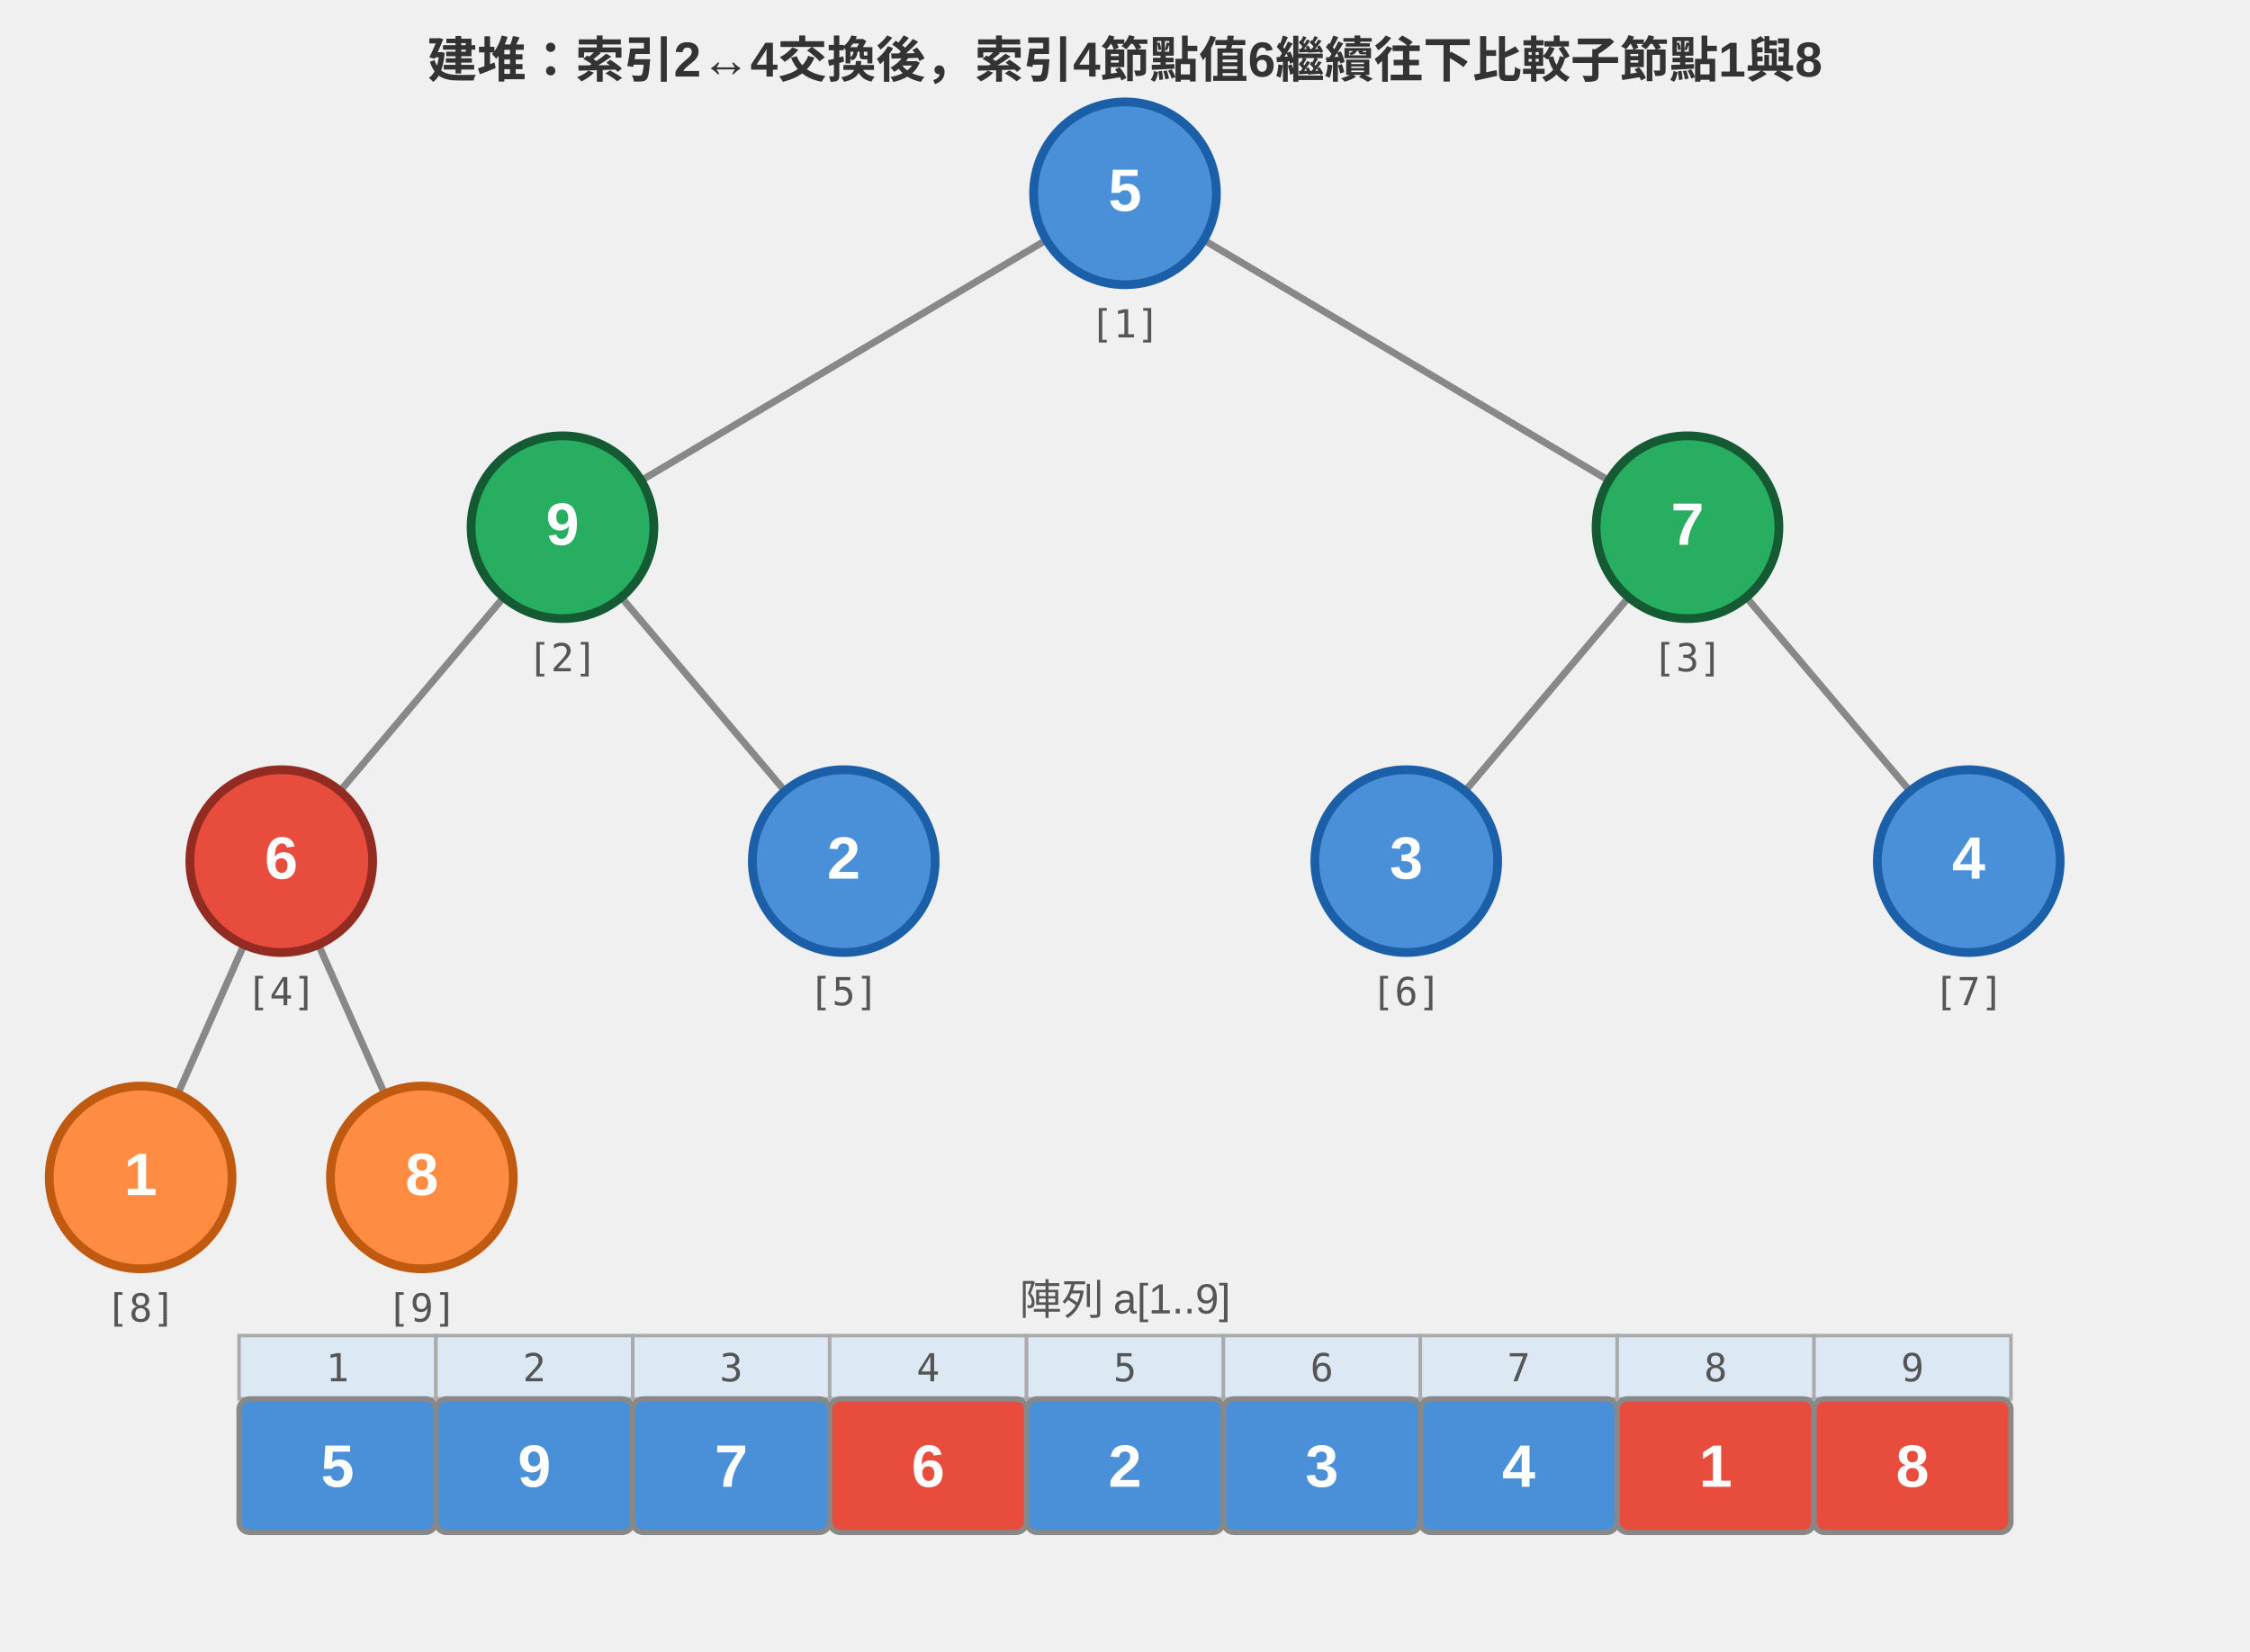
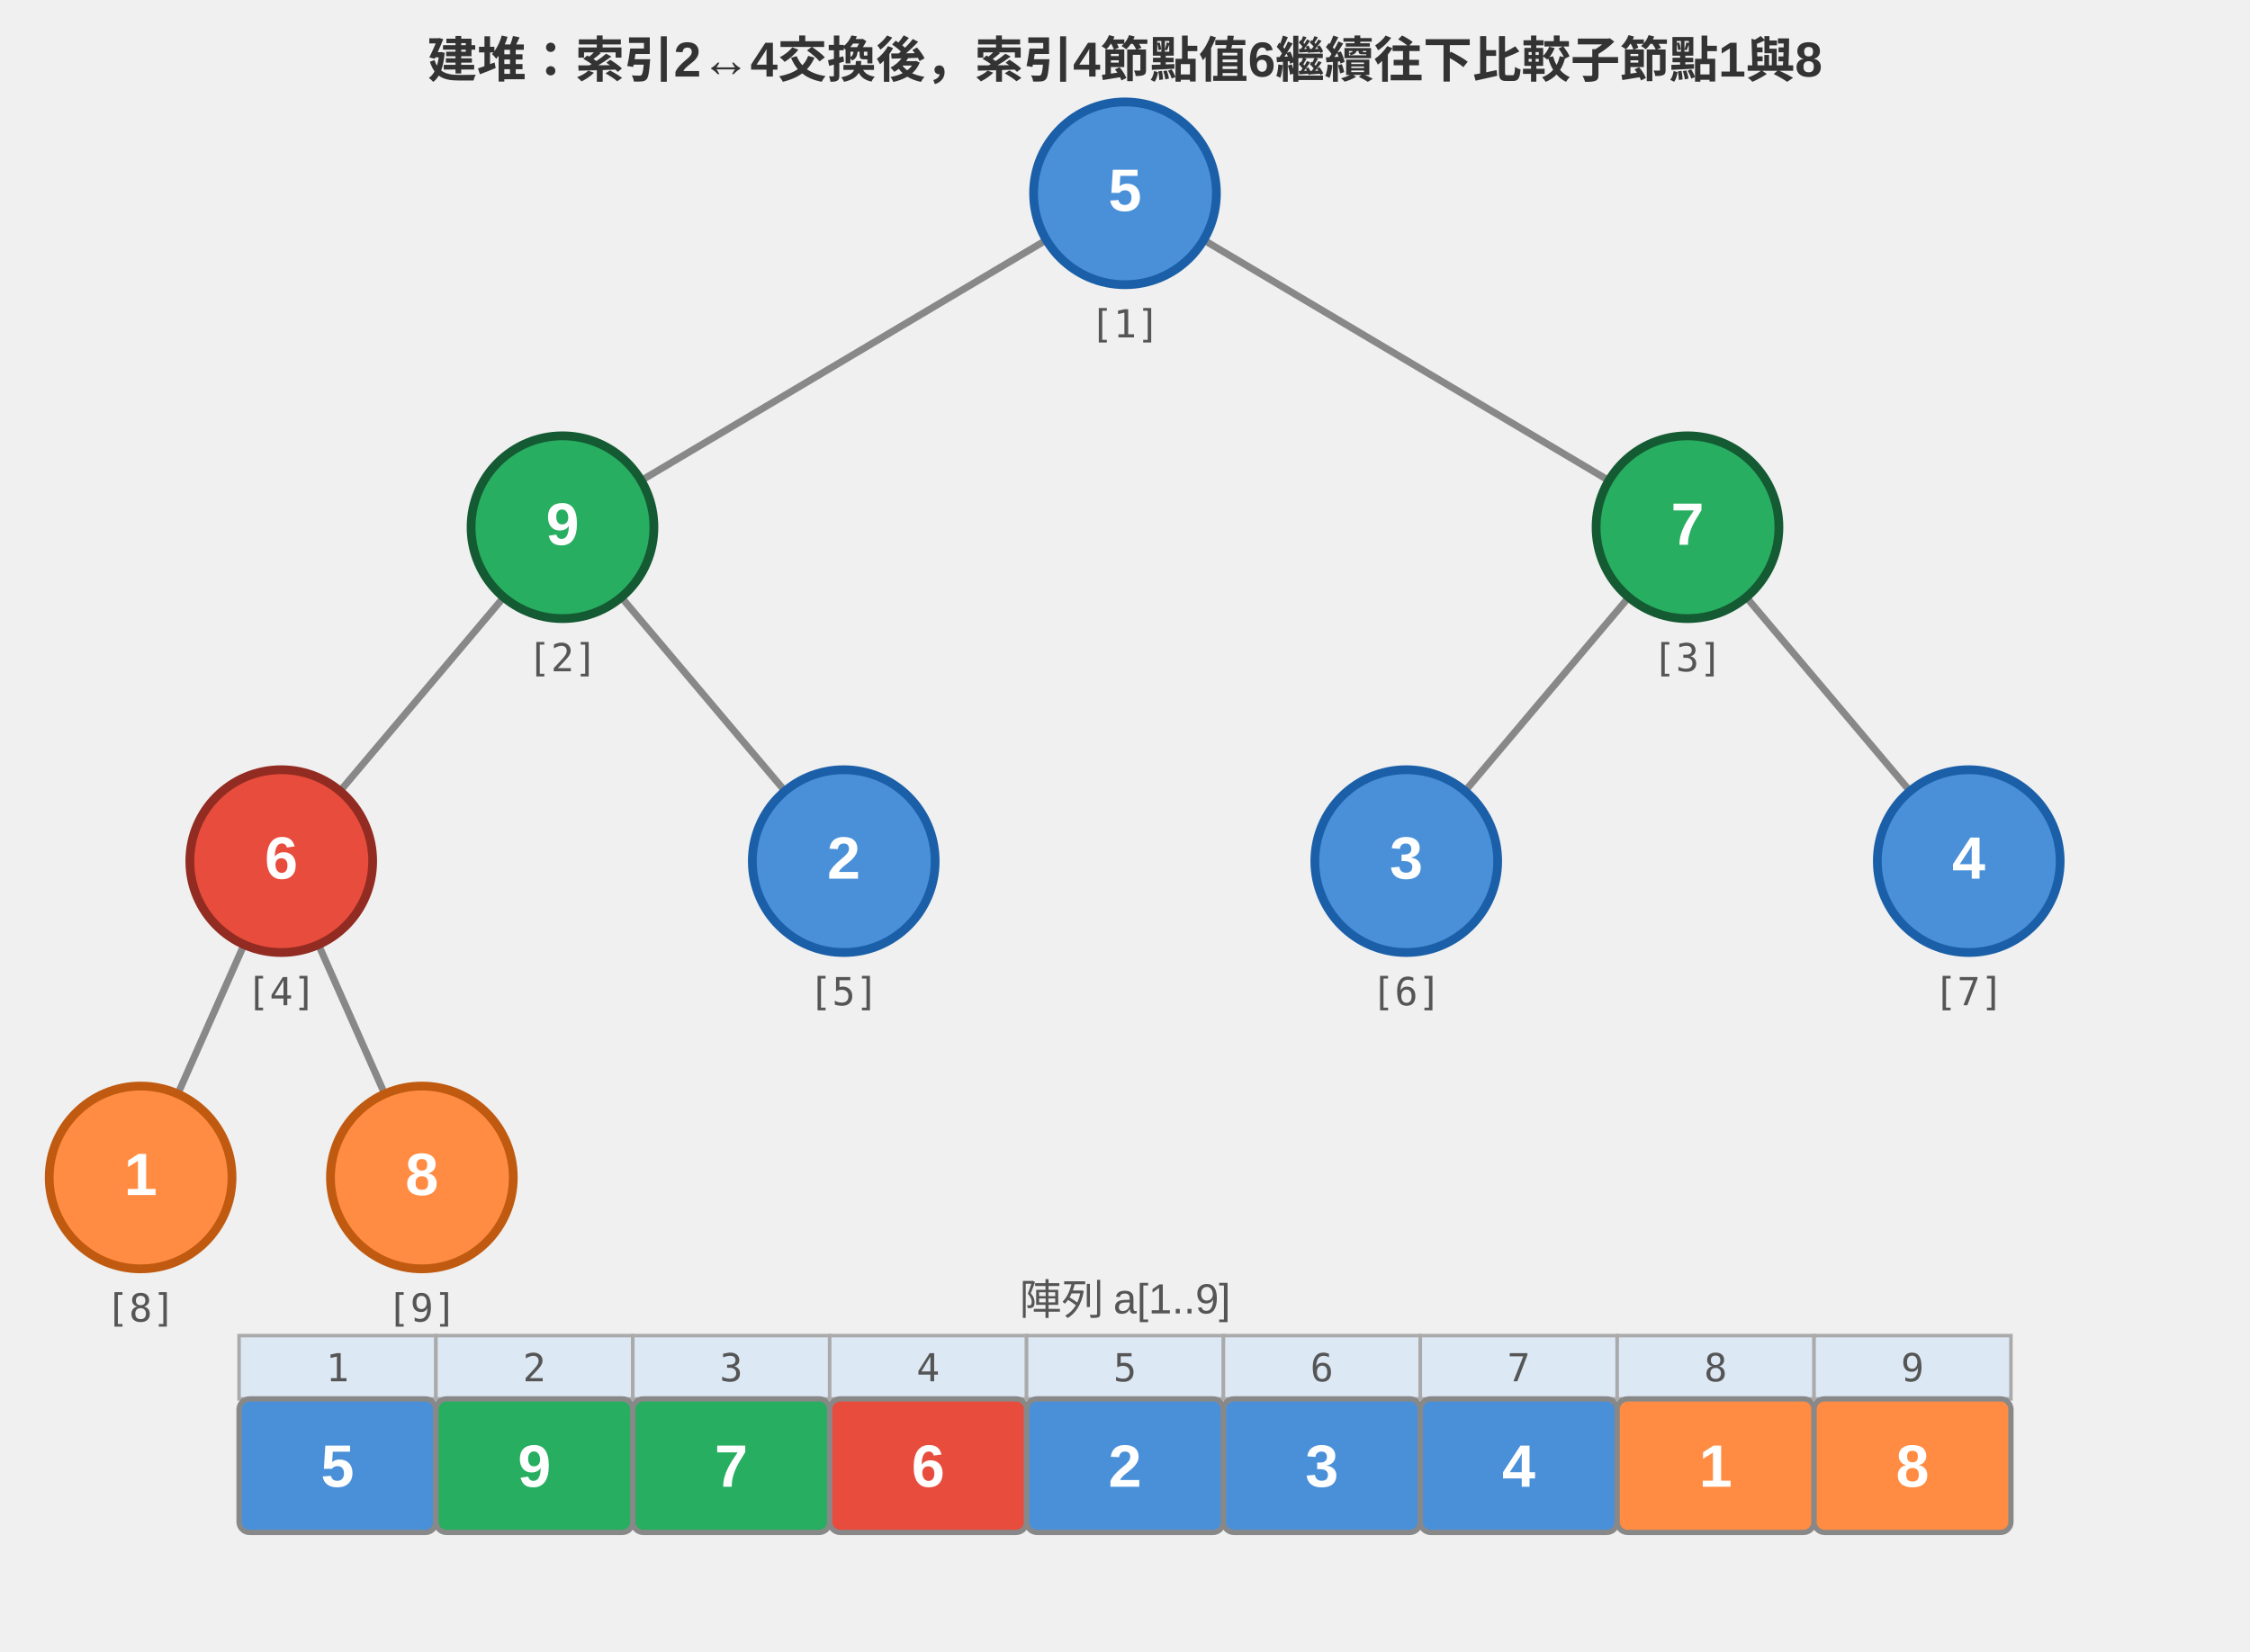
<svg xmlns="http://www.w3.org/2000/svg" width="640" height="470">
  <defs>
    <marker id="arr" markerWidth="8" markerHeight="8" refX="6" refY="3" orient="auto">
      <path d="M0,0 L0,6 L8,3 z" fill="#E74C3C" />
    </marker>
  </defs>
  <text x="320" y="22" text-anchor="middle" font-size="14" font-weight="bold" fill="#333" font-family="Arial">建堆：索引2↔4交換後，索引4節點值6繼續往下比較子節點1與8</text>
  <line x1="297.6" y1="68.3" x2="182.4" y2="136.7" stroke="#888" stroke-width="2" />
  <line x1="342.4" y1="68.3" x2="457.6" y2="136.7" stroke="#888" stroke-width="2" />
  <line x1="143.3" y1="169.9" x2="96.7" y2="225.1" stroke="#888" stroke-width="2" />
  <line x1="176.7" y1="169.9" x2="223.3" y2="225.1" stroke="#888" stroke-width="2" />
  <line x1="463.3" y1="169.9" x2="416.7" y2="225.1" stroke="#888" stroke-width="2" />
  <line x1="496.7" y1="169.9" x2="543.3" y2="225.1" stroke="#888" stroke-width="2" />
  <line x1="69.4" y1="268.8" x2="50.6" y2="311.2" stroke="#888" stroke-width="2" />
  <line x1="90.6" y1="268.8" x2="109.4" y2="311.2" stroke="#888" stroke-width="2" />
  <circle cx="320" cy="55" r="26" fill="#4A90D9" stroke="#1a5fa8" stroke-width="2.5" />
  <text x="320" y="60" text-anchor="middle" font-size="17" font-weight="bold" fill="white" font-family="Arial">5</text>
  <text x="320" y="96" text-anchor="middle" font-size="11" fill="#555" font-family="monospace">[1]</text>
  <circle cx="160" cy="150" r="26" fill="#27AE60" stroke="#145a32" stroke-width="2.5" />
  <text x="160" y="155" text-anchor="middle" font-size="17" font-weight="bold" fill="white" font-family="Arial">9</text>
  <text x="160" y="191" text-anchor="middle" font-size="11" fill="#555" font-family="monospace">[2]</text>
  <circle cx="480" cy="150" r="26" fill="#27AE60" stroke="#145a32" stroke-width="2.5" />
  <text x="480" y="155" text-anchor="middle" font-size="17" font-weight="bold" fill="white" font-family="Arial">7</text>
  <text x="480" y="191" text-anchor="middle" font-size="11" fill="#555" font-family="monospace">[3]</text>
  <circle cx="80" cy="245" r="26" fill="#E74C3C" stroke="#922B21" stroke-width="2.5" />
  <text x="80" y="250" text-anchor="middle" font-size="17" font-weight="bold" fill="white" font-family="Arial">6</text>
  <text x="80" y="286" text-anchor="middle" font-size="11" fill="#555" font-family="monospace">[4]</text>
  <circle cx="240" cy="245" r="26" fill="#4A90D9" stroke="#1a5fa8" stroke-width="2.5" />
  <text x="240" y="250" text-anchor="middle" font-size="17" font-weight="bold" fill="white" font-family="Arial">2</text>
  <text x="240" y="286" text-anchor="middle" font-size="11" fill="#555" font-family="monospace">[5]</text>
  <circle cx="400" cy="245" r="26" fill="#4A90D9" stroke="#1a5fa8" stroke-width="2.5" />
  <text x="400" y="250" text-anchor="middle" font-size="17" font-weight="bold" fill="white" font-family="Arial">3</text>
  <text x="400" y="286" text-anchor="middle" font-size="11" fill="#555" font-family="monospace">[6]</text>
  <circle cx="560" cy="245" r="26" fill="#4A90D9" stroke="#1a5fa8" stroke-width="2.5" />
  <text x="560" y="250" text-anchor="middle" font-size="17" font-weight="bold" fill="white" font-family="Arial">4</text>
  <text x="560" y="286" text-anchor="middle" font-size="11" fill="#555" font-family="monospace">[7]</text>
  <circle cx="40" cy="335" r="26" fill="#FF8C42" stroke="#c05a10" stroke-width="2.5" />
  <text x="40" y="340" text-anchor="middle" font-size="17" font-weight="bold" fill="white" font-family="Arial">1</text>
  <text x="40" y="376" text-anchor="middle" font-size="11" fill="#555" font-family="monospace">[8]</text>
  <circle cx="120" cy="335" r="26" fill="#FF8C42" stroke="#c05a10" stroke-width="2.5" />
  <text x="120" y="340" text-anchor="middle" font-size="17" font-weight="bold" fill="white" font-family="Arial">8</text>
  <text x="120" y="376" text-anchor="middle" font-size="11" fill="#555" font-family="monospace">[9]</text>
  <text x="320" y="374" text-anchor="middle" font-size="12" fill="#555" font-family="Arial">陣列 a[1..9]</text>
  <rect x="68" y="380" width="56" height="18" fill="#DDE8F5" stroke="#AAA" stroke-width="1" />
  <text x="96" y="393" text-anchor="middle" font-size="11" fill="#555" font-family="monospace">1</text>
  <rect x="68" y="398" width="56" height="38" fill="#4A90D9" stroke="#888" stroke-width="1.5" rx="3" />
  <text x="96" y="423" text-anchor="middle" font-size="17" font-weight="bold" fill="white" font-family="Arial">5</text>
  <rect x="124" y="380" width="56" height="18" fill="#DDE8F5" stroke="#AAA" stroke-width="1" />
  <text x="152" y="393" text-anchor="middle" font-size="11" fill="#555" font-family="monospace">2</text>
-   <rect x="124" y="398" width="56" height="38" fill="#4A90D9" stroke="#888" stroke-width="1.5" rx="3" />
+   <rect x="124" y="398" width="56" height="38" fill="#27AE60" stroke="#888" stroke-width="1.5" rx="3" />
  <text x="152" y="423" text-anchor="middle" font-size="17" font-weight="bold" fill="white" font-family="Arial">9</text>
  <rect x="180" y="380" width="56" height="18" fill="#DDE8F5" stroke="#AAA" stroke-width="1" />
  <text x="208" y="393" text-anchor="middle" font-size="11" fill="#555" font-family="monospace">3</text>
-   <rect x="180" y="398" width="56" height="38" fill="#4A90D9" stroke="#888" stroke-width="1.5" rx="3" />
+   <rect x="180" y="398" width="56" height="38" fill="#27AE60" stroke="#888" stroke-width="1.5" rx="3" />
  <text x="208" y="423" text-anchor="middle" font-size="17" font-weight="bold" fill="white" font-family="Arial">7</text>
  <rect x="236" y="380" width="56" height="18" fill="#DDE8F5" stroke="#AAA" stroke-width="1" />
  <text x="264" y="393" text-anchor="middle" font-size="11" fill="#555" font-family="monospace">4</text>
  <rect x="236" y="398" width="56" height="38" fill="#E74C3C" stroke="#888" stroke-width="1.5" rx="3" />
  <text x="264" y="423" text-anchor="middle" font-size="17" font-weight="bold" fill="white" font-family="Arial">6</text>
  <rect x="292" y="380" width="56" height="18" fill="#DDE8F5" stroke="#AAA" stroke-width="1" />
  <text x="320" y="393" text-anchor="middle" font-size="11" fill="#555" font-family="monospace">5</text>
  <rect x="292" y="398" width="56" height="38" fill="#4A90D9" stroke="#888" stroke-width="1.5" rx="3" />
  <text x="320" y="423" text-anchor="middle" font-size="17" font-weight="bold" fill="white" font-family="Arial">2</text>
  <rect x="348" y="380" width="56" height="18" fill="#DDE8F5" stroke="#AAA" stroke-width="1" />
  <text x="376" y="393" text-anchor="middle" font-size="11" fill="#555" font-family="monospace">6</text>
  <rect x="348" y="398" width="56" height="38" fill="#4A90D9" stroke="#888" stroke-width="1.5" rx="3" />
  <text x="376" y="423" text-anchor="middle" font-size="17" font-weight="bold" fill="white" font-family="Arial">3</text>
  <rect x="404" y="380" width="56" height="18" fill="#DDE8F5" stroke="#AAA" stroke-width="1" />
  <text x="432" y="393" text-anchor="middle" font-size="11" fill="#555" font-family="monospace">7</text>
  <rect x="404" y="398" width="56" height="38" fill="#4A90D9" stroke="#888" stroke-width="1.5" rx="3" />
  <text x="432" y="423" text-anchor="middle" font-size="17" font-weight="bold" fill="white" font-family="Arial">4</text>
  <rect x="460" y="380" width="56" height="18" fill="#DDE8F5" stroke="#AAA" stroke-width="1" />
  <text x="488" y="393" text-anchor="middle" font-size="11" fill="#555" font-family="monospace">8</text>
-   <rect x="460" y="398" width="56" height="38" fill="#E74C3C" stroke="#888" stroke-width="1.5" rx="3" />
+   <rect x="460" y="398" width="56" height="38" fill="#FF8C42" stroke="#888" stroke-width="1.5" rx="3" />
  <text x="488" y="423" text-anchor="middle" font-size="17" font-weight="bold" fill="white" font-family="Arial">1</text>
  <rect x="516" y="380" width="56" height="18" fill="#DDE8F5" stroke="#AAA" stroke-width="1" />
  <text x="544" y="393" text-anchor="middle" font-size="11" fill="#555" font-family="monospace">9</text>
-   <rect x="516" y="398" width="56" height="38" fill="#E74C3C" stroke="#888" stroke-width="1.5" rx="3" />
+   <rect x="516" y="398" width="56" height="38" fill="#FF8C42" stroke="#888" stroke-width="1.5" rx="3" />
  <text x="544" y="423" text-anchor="middle" font-size="17" font-weight="bold" fill="white" font-family="Arial">8</text>
</svg>
